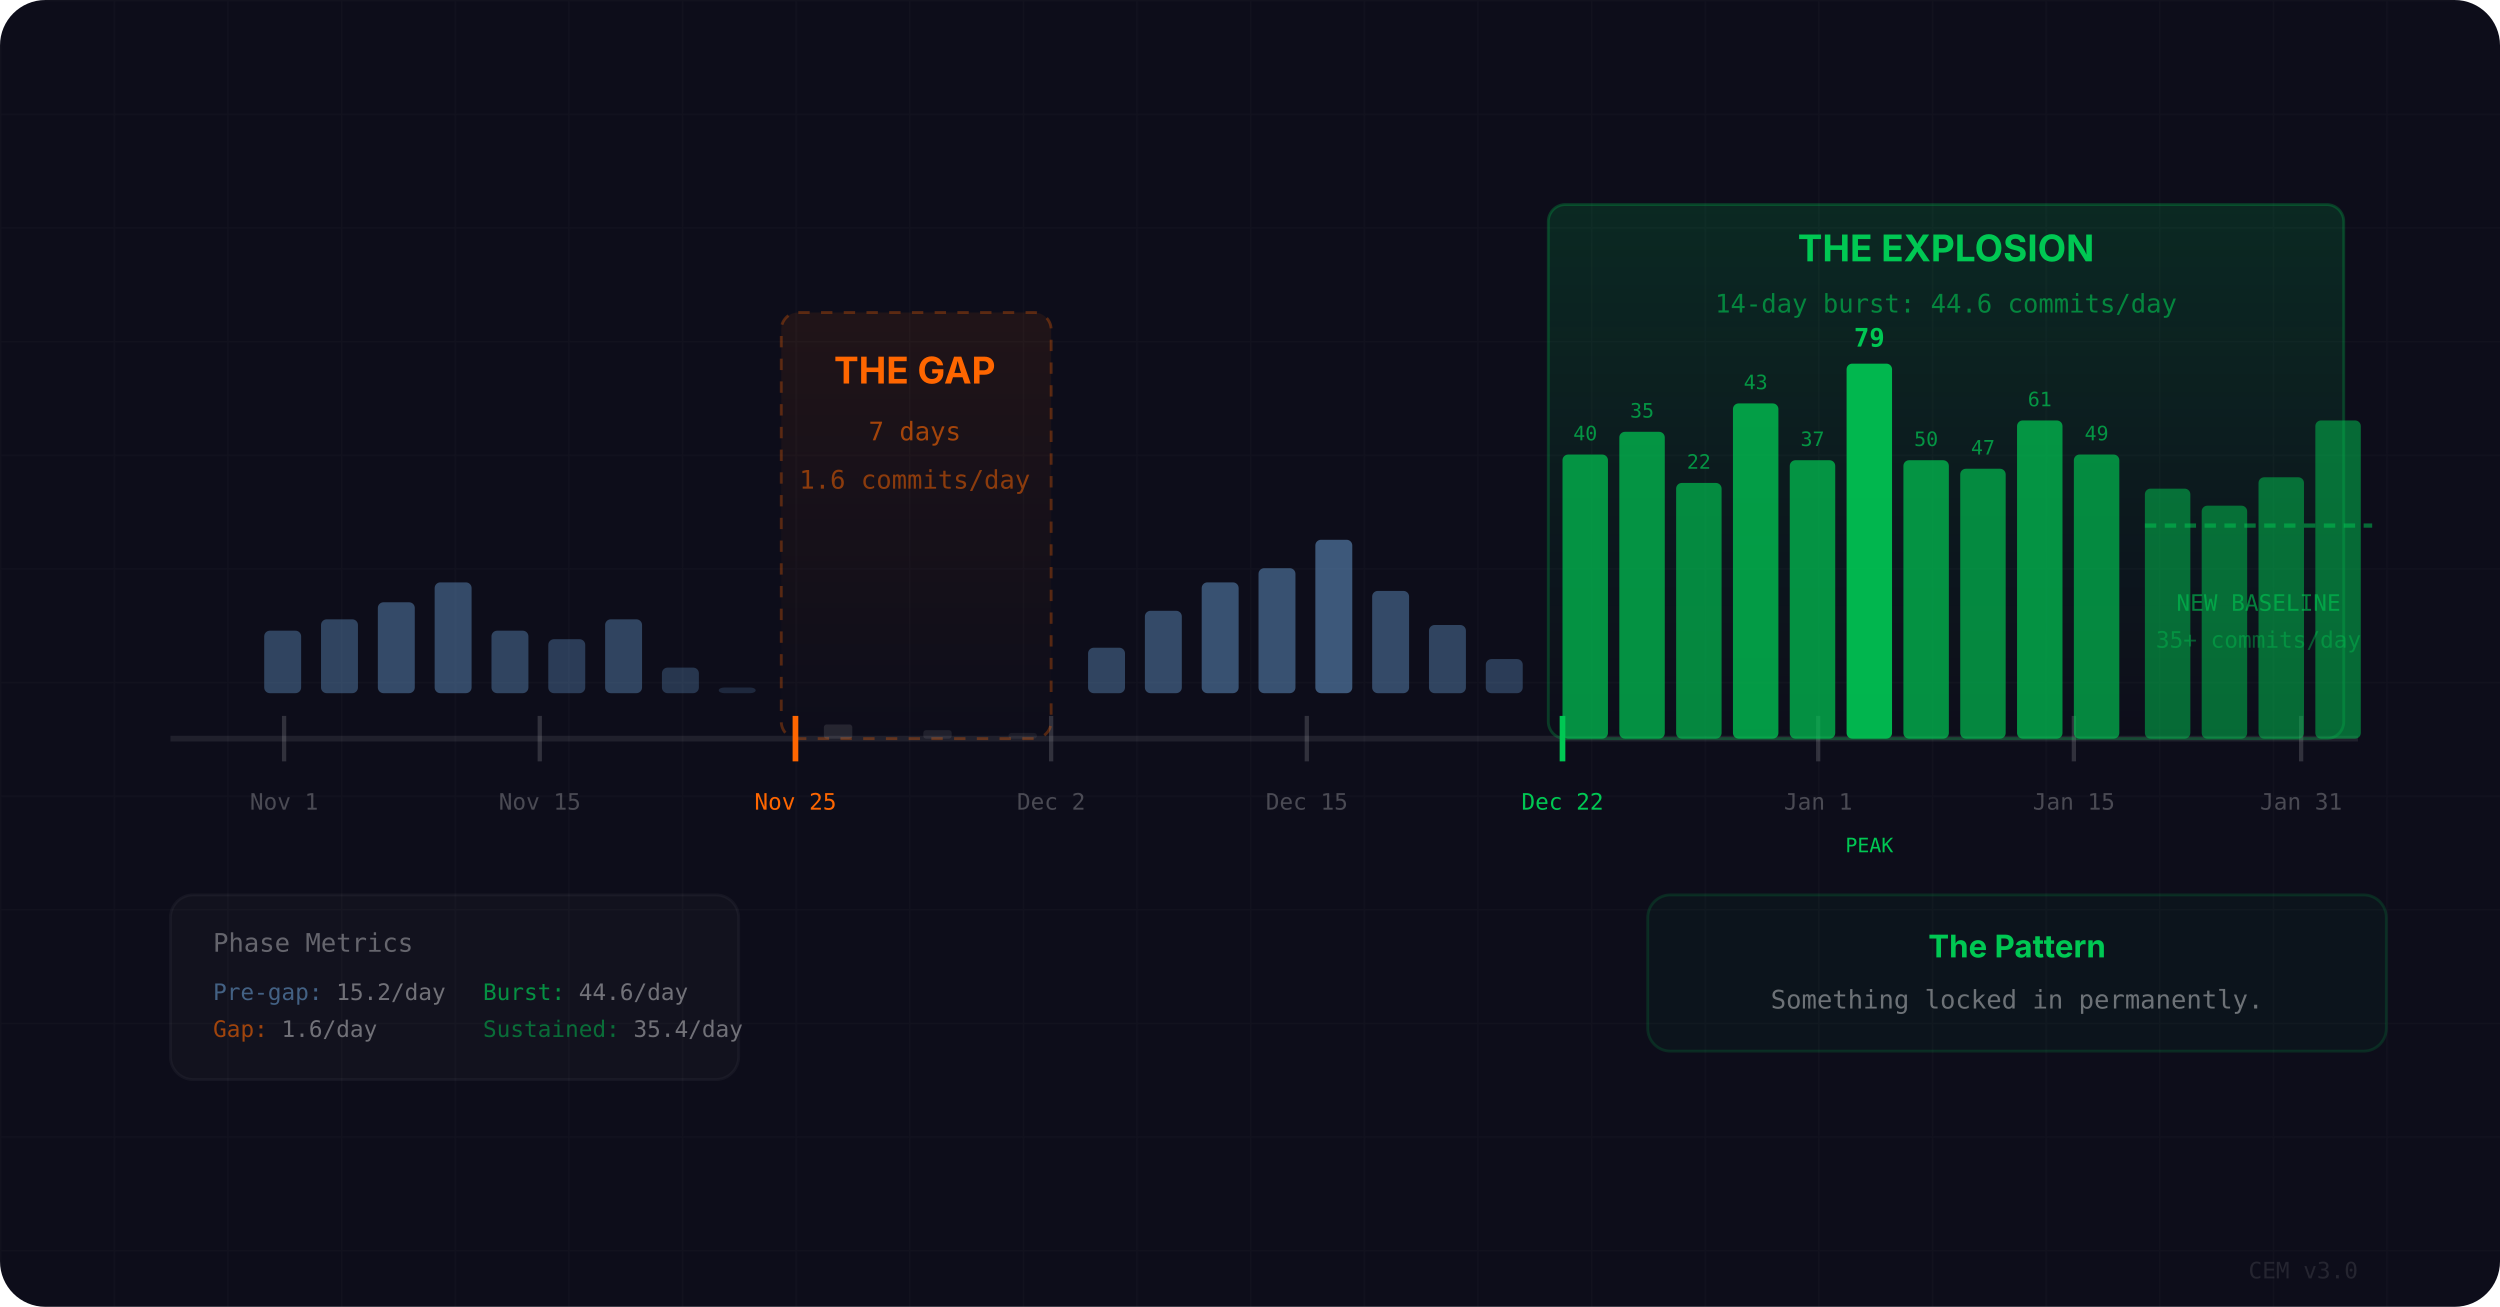
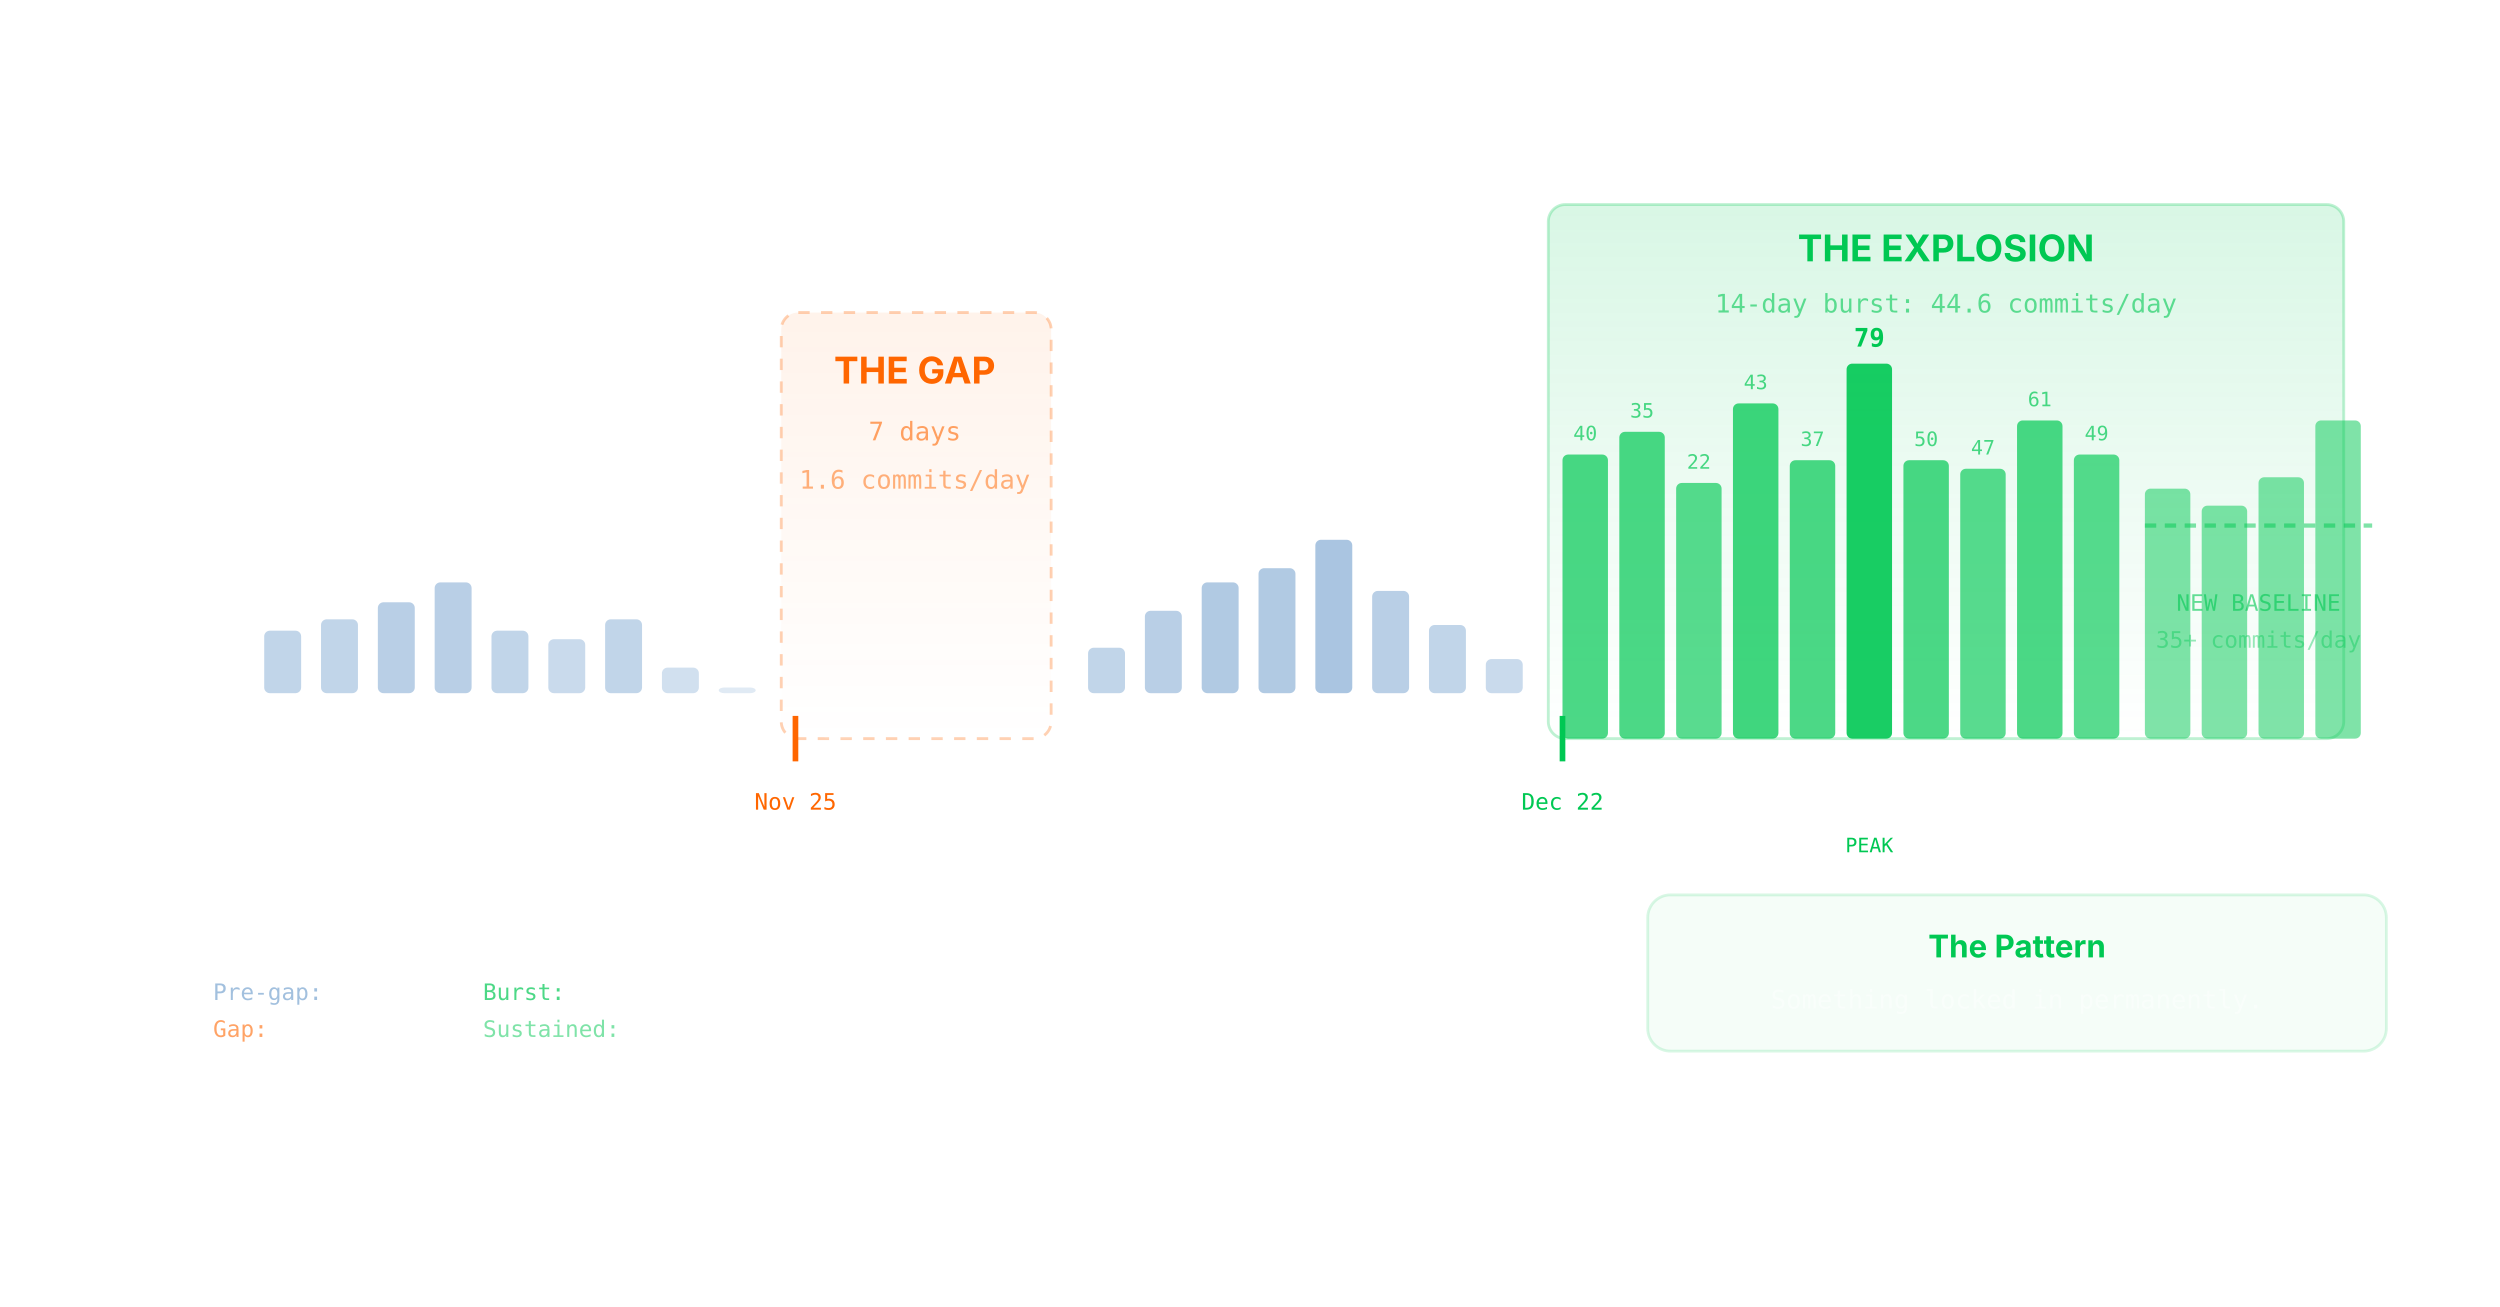
<svg xmlns="http://www.w3.org/2000/svg" viewBox="0 0 880 460" width="880" height="460">
  <defs>
    <linearGradient id="explosionFill" x1="0" y1="0" x2="0" y2="1">
      <stop offset="0%" stop-color="rgba(0,200,83,0.15)" />
      <stop offset="100%" stop-color="rgba(0,200,83,0)" />
    </linearGradient>
    <linearGradient id="gapFill" x1="0" y1="0" x2="0" y2="1">
      <stop offset="0%" stop-color="rgba(255,102,0,0.08)" />
      <stop offset="100%" stop-color="rgba(255,102,0,0)" />
    </linearGradient>
  </defs>
-   <rect width="880" height="460" fill="#0D0D1A" rx="16" />
+   <rect width="880" height="460" fill="transparent" rx="16" />
  <pattern id="grid5" width="40" height="40" patternUnits="userSpaceOnUse">
    <path d="M 40 0 L 0 0 0 40" fill="none" stroke="rgba(255,255,255,0.02)" stroke-width="1" />
  </pattern>
  <rect width="880" height="460" fill="url(#grid5)" rx="16" />
  <line x1="60" y1="260" x2="830" y2="260" stroke="rgba(255,255,255,0.08)" stroke-width="2" />
  <line x1="100" y1="252" x2="100" y2="268" stroke="rgba(255,255,255,0.15)" stroke-width="1.5" />
  <text x="100" y="285" text-anchor="middle" fill="rgba(255,255,255,0.25)" font-family="'DM Mono', monospace" font-size="8">Nov 1</text>
  <line x1="190" y1="252" x2="190" y2="268" stroke="rgba(255,255,255,0.15)" stroke-width="1.5" />
  <text x="190" y="285" text-anchor="middle" fill="rgba(255,255,255,0.25)" font-family="'DM Mono', monospace" font-size="8">Nov 15</text>
  <line x1="280" y1="252" x2="280" y2="268" stroke="#ff6600" stroke-width="2" />
  <text x="280" y="285" text-anchor="middle" fill="#ff6600" font-family="'DM Mono', monospace" font-size="8" font-weight="500">Nov 25</text>
  <line x1="370" y1="252" x2="370" y2="268" stroke="rgba(255,255,255,0.15)" stroke-width="1.5" />
  <text x="370" y="285" text-anchor="middle" fill="rgba(255,255,255,0.25)" font-family="'DM Mono', monospace" font-size="8">Dec 2</text>
  <line x1="460" y1="252" x2="460" y2="268" stroke="rgba(255,255,255,0.15)" stroke-width="1.5" />
  <text x="460" y="285" text-anchor="middle" fill="rgba(255,255,255,0.25)" font-family="'DM Mono', monospace" font-size="8">Dec 15</text>
  <line x1="550" y1="252" x2="550" y2="268" stroke="#00c853" stroke-width="2" />
  <text x="550" y="285" text-anchor="middle" fill="#00c853" font-family="'DM Mono', monospace" font-size="8" font-weight="500">Dec 22</text>
  <line x1="640" y1="252" x2="640" y2="268" stroke="rgba(255,255,255,0.15)" stroke-width="1.5" />
  <text x="640" y="285" text-anchor="middle" fill="rgba(255,255,255,0.25)" font-family="'DM Mono', monospace" font-size="8">Jan 1</text>
  <line x1="730" y1="252" x2="730" y2="268" stroke="rgba(255,255,255,0.15)" stroke-width="1.5" />
  <text x="730" y="285" text-anchor="middle" fill="rgba(255,255,255,0.25)" font-family="'DM Mono', monospace" font-size="8">Jan 15</text>
  <line x1="810" y1="252" x2="810" y2="268" stroke="rgba(255,255,255,0.15)" stroke-width="1.5" />
  <text x="810" y="285" text-anchor="middle" fill="rgba(255,255,255,0.25)" font-family="'DM Mono', monospace" font-size="8">Jan 31</text>
  <rect x="93" y="222" width="13" height="22" fill="rgba(100,150,200,0.4)" rx="2" />
  <rect x="113" y="218" width="13" height="26" fill="rgba(100,150,200,0.4)" rx="2" />
  <rect x="133" y="212" width="13" height="32" fill="rgba(100,150,200,0.45)" rx="2" />
  <rect x="153" y="205" width="13" height="39" fill="rgba(100,150,200,0.45)" rx="2" />
  <rect x="173" y="222" width="13" height="22" fill="rgba(100,150,200,0.4)" rx="2" />
  <rect x="193" y="225" width="13" height="19" fill="rgba(100,150,200,0.35)" rx="2" />
  <rect x="213" y="218" width="13" height="26" fill="rgba(100,150,200,0.4)" rx="2" />
  <rect x="233" y="235" width="13" height="9" fill="rgba(100,150,200,0.3)" rx="2" />
  <rect x="253" y="242" width="13" height="2" fill="rgba(100,150,200,0.2)" rx="2" />
  <rect x="275" y="110" width="95" height="150" fill="url(#gapFill)" stroke="rgba(255,102,0,0.3)" stroke-width="1" stroke-dasharray="4,4" rx="6" />
  <text x="322" y="135" text-anchor="middle" fill="#ff6600" font-family="'Inter', sans-serif" font-size="13" font-weight="700">THE GAP</text>
  <text x="322" y="155" text-anchor="middle" fill="rgba(255,102,0,0.6)" font-family="'DM Mono', monospace" font-size="9">7 days</text>
  <text x="322" y="172" text-anchor="middle" fill="rgba(255,102,0,0.5)" font-family="'DM Mono', monospace" font-size="9">1.6 commits/day</text>
  <rect x="290" y="255" width="10" height="5" fill="rgba(255,255,255,0.1)" rx="1" />
  <rect x="325" y="257" width="10" height="3" fill="rgba(255,255,255,0.08)" rx="1" />
  <rect x="355" y="258" width="10" height="2" fill="rgba(255,255,255,0.06)" rx="1" />
  <rect x="383" y="228" width="13" height="16" fill="rgba(100,150,200,0.4)" rx="2" />
  <rect x="403" y="215" width="13" height="29" fill="rgba(100,150,200,0.45)" rx="2" />
  <rect x="423" y="205" width="13" height="39" fill="rgba(100,150,200,0.5)" rx="2" />
  <rect x="443" y="200" width="13" height="44" fill="rgba(100,150,200,0.5)" rx="2" />
  <rect x="463" y="190" width="13" height="54" fill="rgba(100,150,200,0.55)" rx="2" />
  <rect x="483" y="208" width="13" height="36" fill="rgba(100,150,200,0.45)" rx="2" />
  <rect x="503" y="220" width="13" height="24" fill="rgba(100,150,200,0.4)" rx="2" />
  <rect x="523" y="232" width="13" height="12" fill="rgba(100,150,200,0.35)" rx="2" />
  <rect x="545" y="72" width="280" height="188" fill="url(#explosionFill)" stroke="rgba(0,200,83,0.25)" stroke-width="1" rx="6" />
  <text x="685" y="92" text-anchor="middle" fill="#00c853" font-family="'Inter', sans-serif" font-size="13" font-weight="700">THE EXPLOSION</text>
  <text x="685" y="110" text-anchor="middle" fill="rgba(0,200,83,0.6)" font-family="'DM Mono', monospace" font-size="9">14-day burst: 44.6 commits/day</text>
  <rect x="550" y="160" width="16" height="100" fill="#00c853" opacity="0.7" rx="2" />
  <text x="558" y="155" text-anchor="middle" fill="rgba(0,200,83,0.7)" font-family="'DM Mono', monospace" font-size="7">40</text>
  <rect x="570" y="152" width="16" height="108" fill="#00c853" opacity="0.7" rx="2" />
  <text x="578" y="147" text-anchor="middle" fill="rgba(0,200,83,0.7)" font-family="'DM Mono', monospace" font-size="7">35</text>
  <rect x="590" y="170" width="16" height="90" fill="#00c853" opacity="0.65" rx="2" />
  <text x="598" y="165" text-anchor="middle" fill="rgba(0,200,83,0.7)" font-family="'DM Mono', monospace" font-size="7">22</text>
  <rect x="610" y="142" width="16" height="118" fill="#00c853" opacity="0.75" rx="2" />
  <text x="618" y="137" text-anchor="middle" fill="rgba(0,200,83,0.7)" font-family="'DM Mono', monospace" font-size="7">43</text>
  <rect x="630" y="162" width="16" height="98" fill="#00c853" opacity="0.7" rx="2" />
  <text x="638" y="157" text-anchor="middle" fill="rgba(0,200,83,0.7)" font-family="'DM Mono', monospace" font-size="7">37</text>
  <rect x="650" y="128" width="16" height="132" fill="#00c853" opacity="0.9" rx="2" />
  <text x="658" y="122" text-anchor="middle" fill="#00c853" font-family="'DM Mono', monospace" font-size="9" font-weight="700">79</text>
  <text x="658" y="300" text-anchor="middle" fill="#00c853" font-family="'DM Mono', monospace" font-size="7" font-weight="500">PEAK</text>
  <rect x="670" y="162" width="16" height="98" fill="#00c853" opacity="0.7" rx="2" />
  <text x="678" y="157" text-anchor="middle" fill="rgba(0,200,83,0.7)" font-family="'DM Mono', monospace" font-size="7">50</text>
  <rect x="690" y="165" width="16" height="95" fill="#00c853" opacity="0.65" rx="2" />
  <text x="698" y="160" text-anchor="middle" fill="rgba(0,200,83,0.7)" font-family="'DM Mono', monospace" font-size="7">47</text>
  <rect x="710" y="148" width="16" height="112" fill="#00c853" opacity="0.7" rx="2" />
  <text x="718" y="143" text-anchor="middle" fill="rgba(0,200,83,0.7)" font-family="'DM Mono', monospace" font-size="7">61</text>
  <rect x="730" y="160" width="16" height="100" fill="#00c853" opacity="0.65" rx="2" />
  <text x="738" y="155" text-anchor="middle" fill="rgba(0,200,83,0.7)" font-family="'DM Mono', monospace" font-size="7">49</text>
  <rect x="755" y="172" width="16" height="88" fill="rgba(0,200,83,0.5)" rx="2" />
  <rect x="775" y="178" width="16" height="82" fill="rgba(0,200,83,0.5)" rx="2" />
  <rect x="795" y="168" width="16" height="92" fill="rgba(0,200,83,0.5)" rx="2" />
  <rect x="815" y="148" width="16" height="112" fill="rgba(0,200,83,0.5)" rx="2" />
  <line x1="755" y1="185" x2="835" y2="185" stroke="rgba(0,200,83,0.5)" stroke-width="1.5" stroke-dasharray="4,3" />
  <text x="795" y="215" text-anchor="middle" fill="rgba(0,200,83,0.6)" font-family="'DM Mono', monospace" font-size="8" font-weight="500">NEW BASELINE</text>
  <text x="795" y="228" text-anchor="middle" fill="rgba(0,200,83,0.4)" font-family="'DM Mono', monospace" font-size="8">35+ commits/day</text>
  <rect x="60" y="315" width="200" height="65" fill="rgba(255,255,255,0.02)" stroke="rgba(255,255,255,0.04)" stroke-width="1" rx="8" />
  <text x="75" y="335" fill="rgba(255,255,255,0.35)" font-family="'DM Mono', monospace" font-size="9">Phase Metrics</text>
  <text x="75" y="352" fill="rgba(100,150,200,0.6)" font-family="'DM Mono', monospace" font-size="8">Pre-gap: <tspan fill="rgba(255,255,255,0.4)">15.2/day</tspan>
  </text>
  <text x="75" y="365" fill="rgba(255,102,0,0.6)" font-family="'DM Mono', monospace" font-size="8">Gap: <tspan fill="rgba(255,255,255,0.4)">1.6/day</tspan>
  </text>
  <text x="170" y="352" fill="rgba(0,200,83,0.7)" font-family="'DM Mono', monospace" font-size="8">Burst: <tspan fill="rgba(255,255,255,0.4)">44.6/day</tspan>
  </text>
  <text x="170" y="365" fill="rgba(0,200,83,0.5)" font-family="'DM Mono', monospace" font-size="8">Sustained: <tspan fill="rgba(255,255,255,0.4)">35.4/day</tspan>
  </text>
  <rect x="580" y="315" width="260" height="55" fill="rgba(0,200,83,0.04)" stroke="rgba(0,200,83,0.15)" stroke-width="1" rx="8" />
  <text x="710" y="337" text-anchor="middle" fill="#00c853" font-family="'Inter', sans-serif" font-size="11" font-weight="700">The Pattern</text>
  <text x="710" y="355" text-anchor="middle" fill="rgba(255,255,255,0.4)" font-family="'DM Mono', monospace" font-size="9">Something locked in permanently.</text>
  <text x="830" y="450" text-anchor="end" fill="rgba(255,255,255,0.1)" font-family="'DM Mono', monospace" font-size="8">CEM v3.0</text>
</svg>
